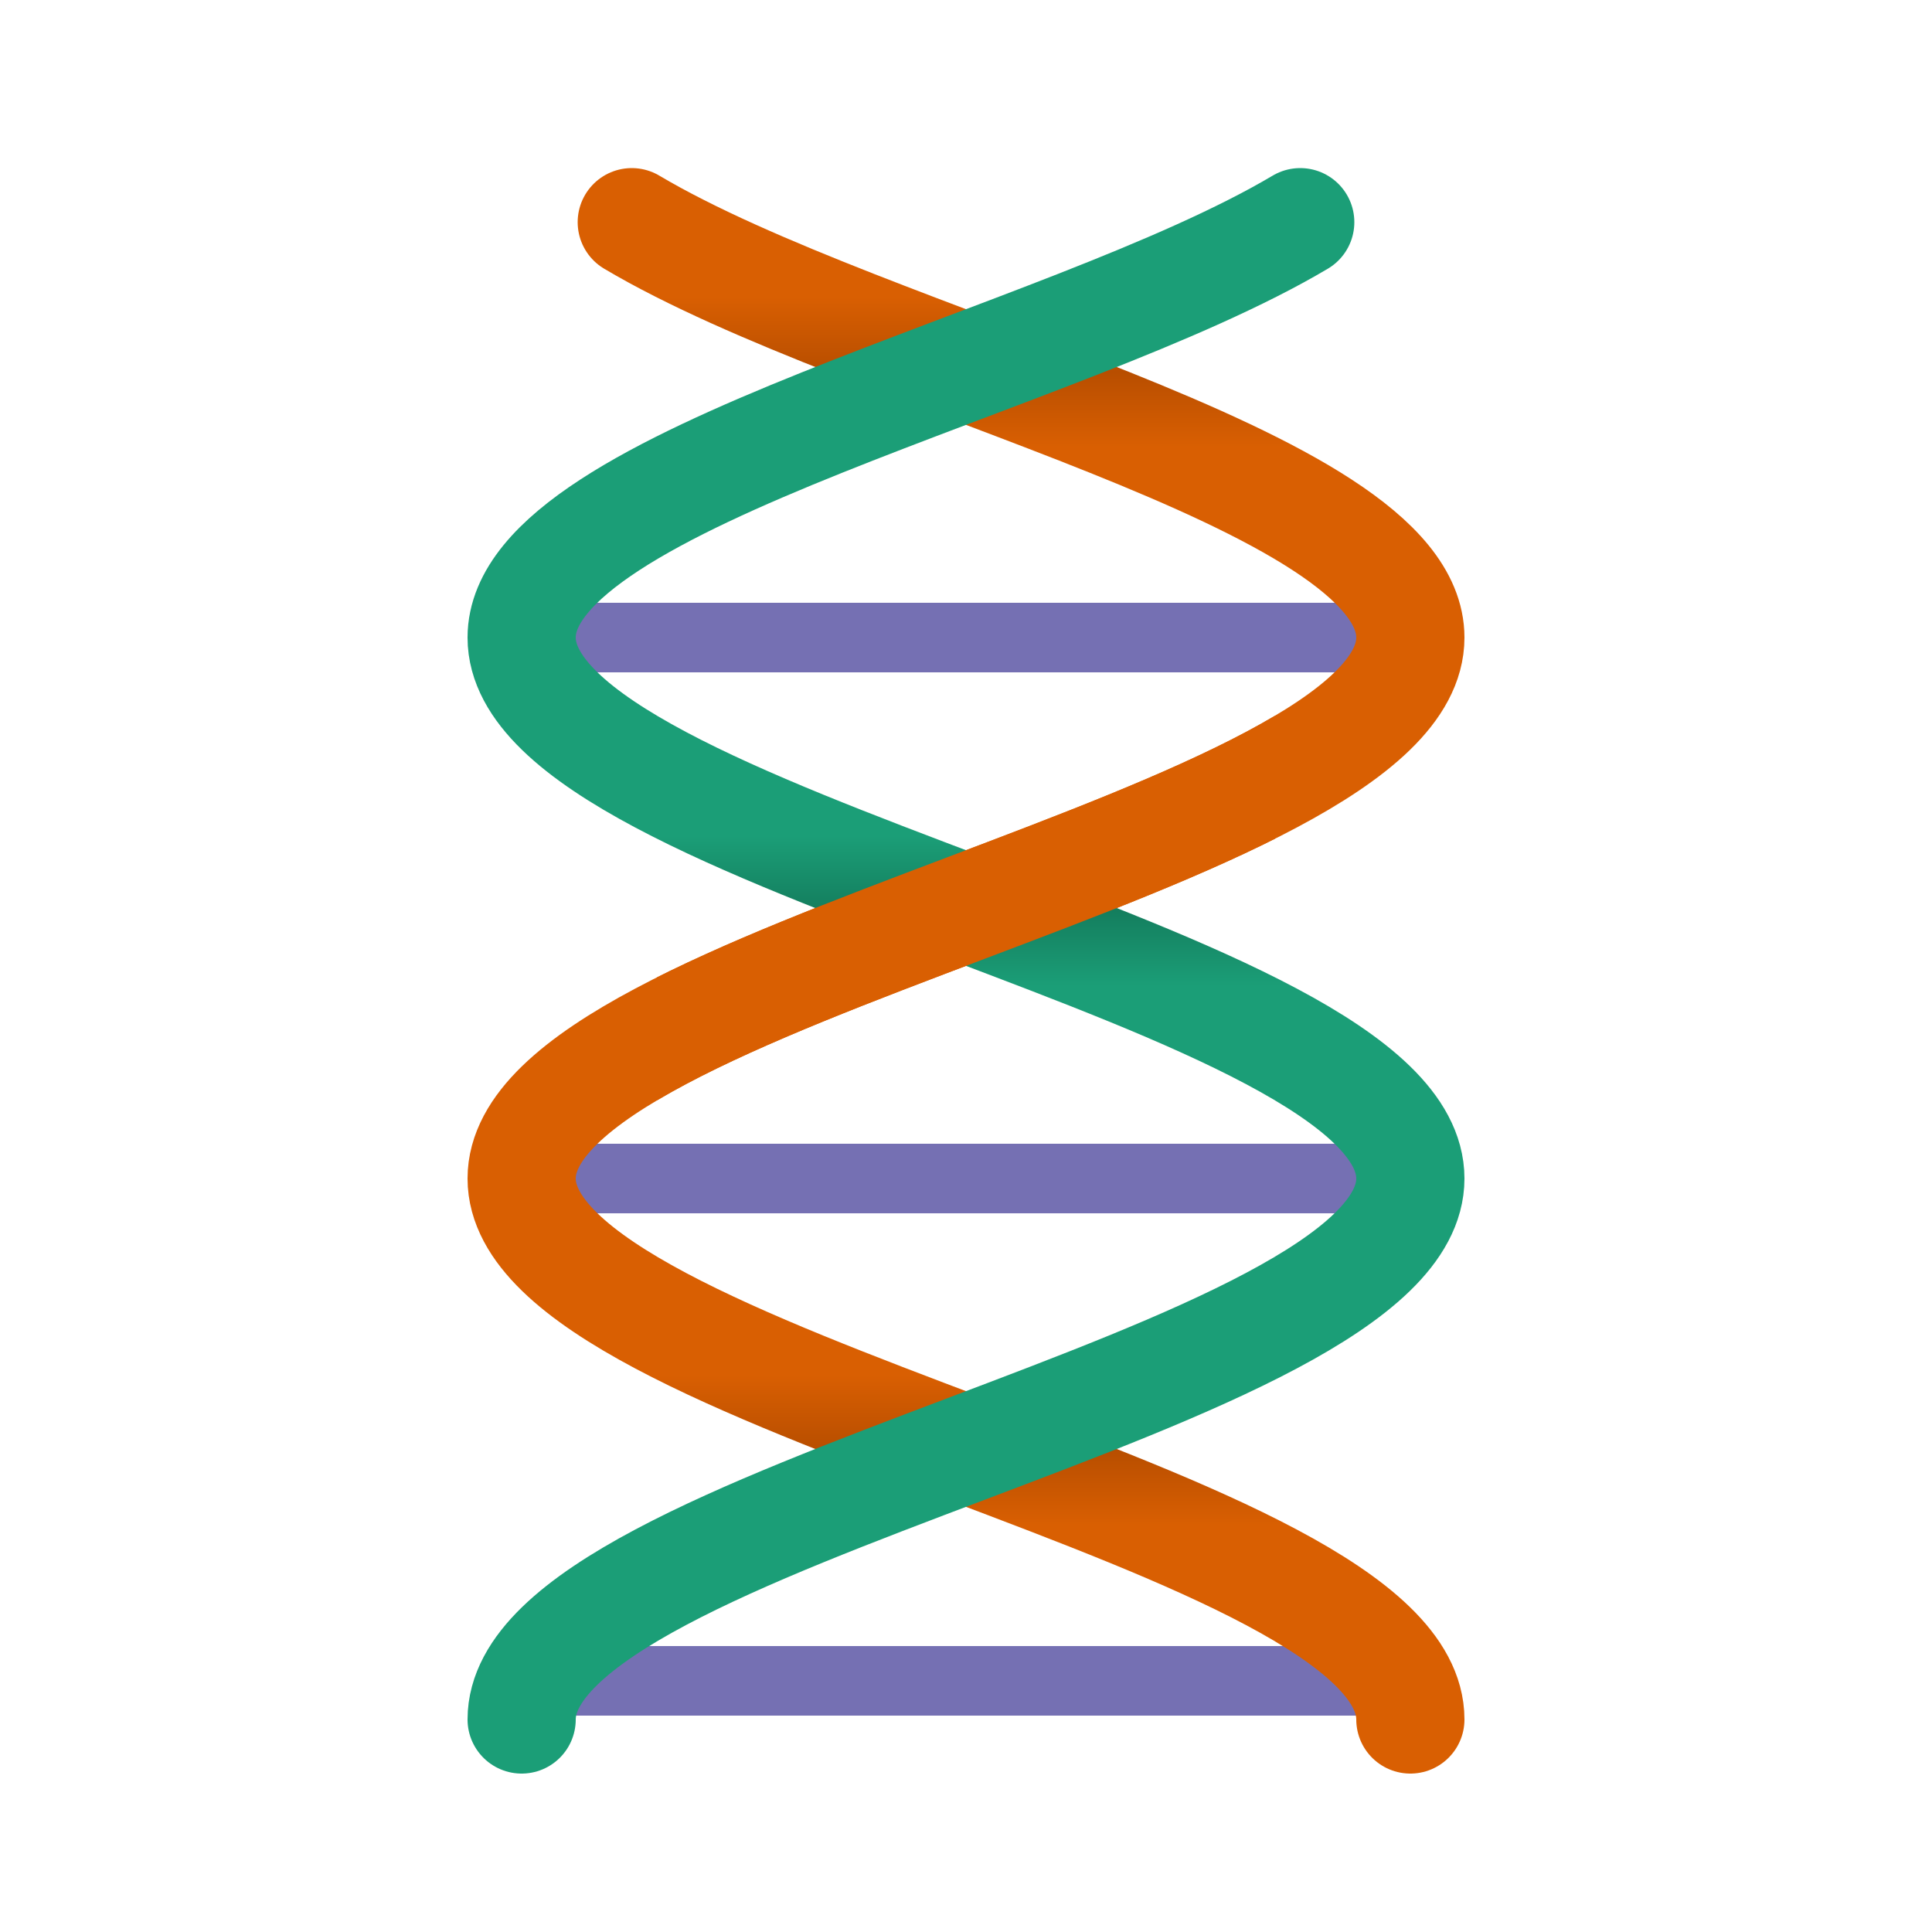
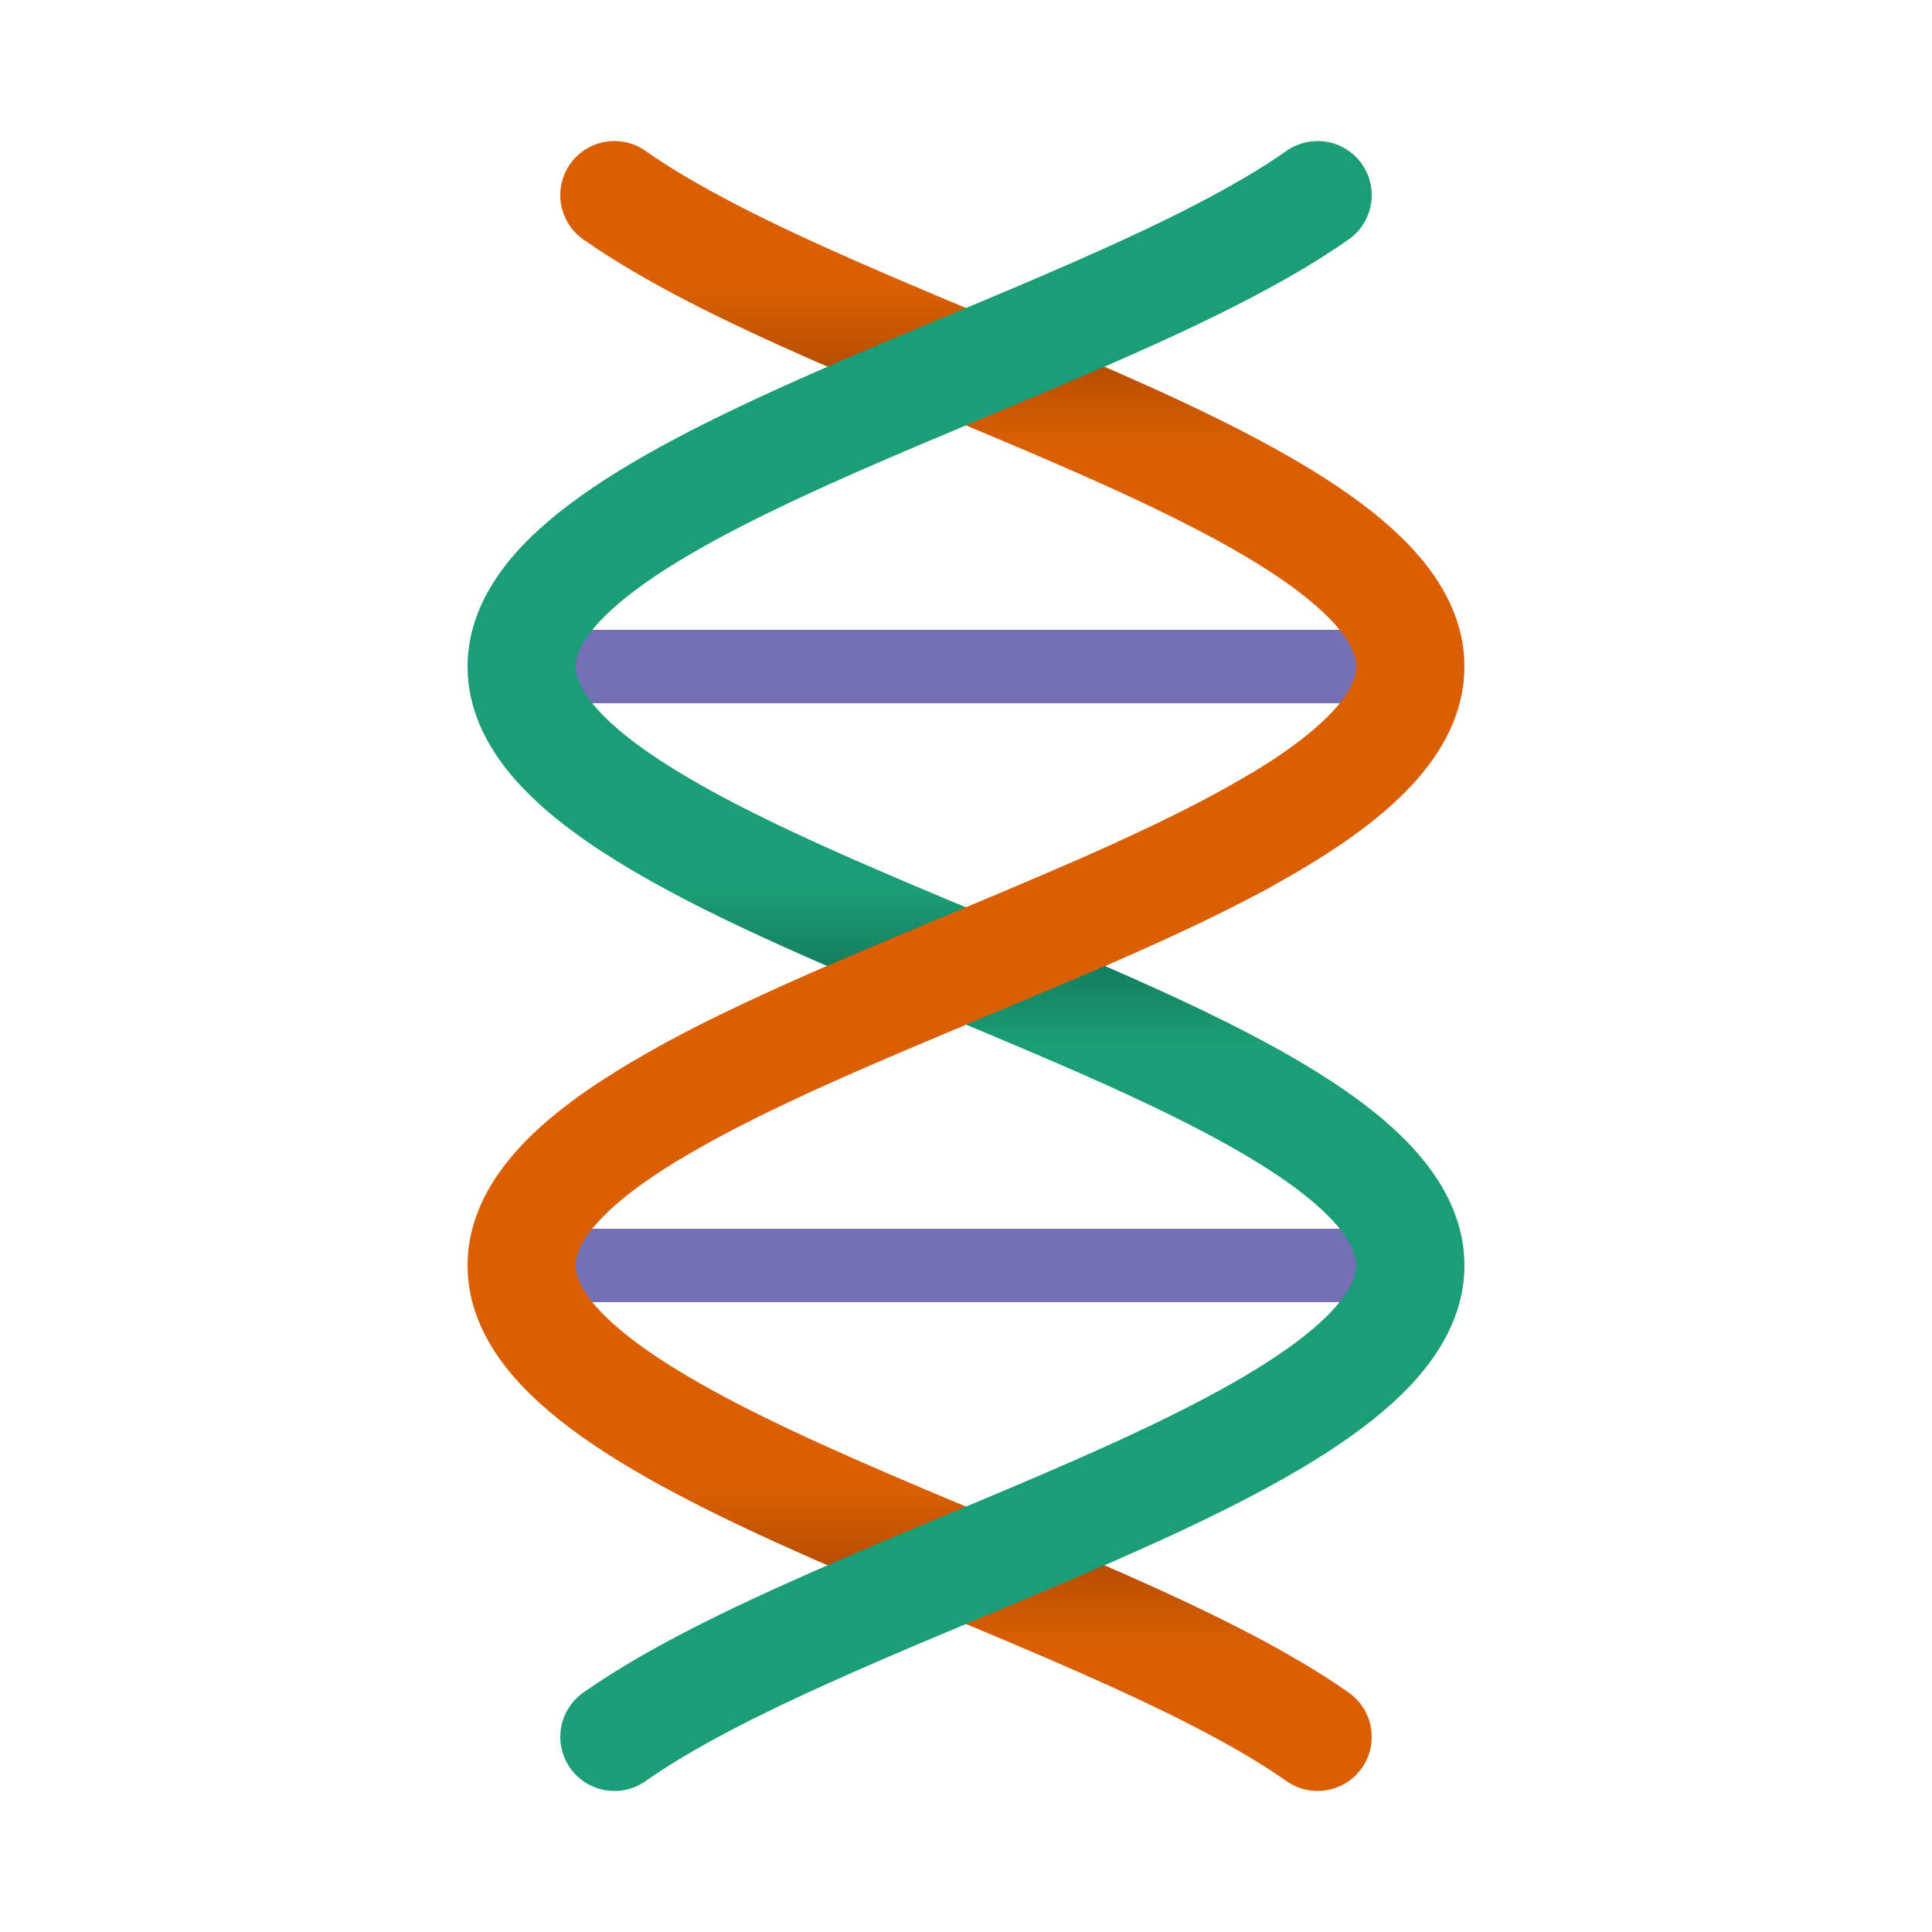
<svg xmlns="http://www.w3.org/2000/svg" viewBox="0 0 100 100">
  <defs>
    <clipPath id="biocn-over-mid">
-       <rect x="34" y="37" width="32" height="20" />
+       <rect x="34" y="40" width="32" height="20" />
    </clipPath>
-     <linearGradient id="biocn-grad-o" gradientUnits="userSpaceOnUse" x1="0" y1="89" x2="0" y2="11.5">
+     <linearGradient id="biocn-grad-o" gradientUnits="userSpaceOnUse" x1="0" y1="89.9" x2="0" y2="10.1">
      <stop offset="0%" stop-color="#d95f02" />
-       <stop offset="13%" stop-color="#d95f02" />
-       <stop offset="18%" stop-color="#b84e00" />
-       <stop offset="23%" stop-color="#d95f02" />
-       <stop offset="85%" stop-color="#d95f02" />
-       <stop offset="90%" stop-color="#b84e00" />
-       <stop offset="95%" stop-color="#d95f02" />
+       <stop offset="6.1%" stop-color="#d95f02" />
+       <stop offset="11.1%" stop-color="#b84e00" />
+       <stop offset="16.1%" stop-color="#d95f02" />
+       <stop offset="83.9%" stop-color="#d95f02" />
+       <stop offset="88.9%" stop-color="#b84e00" />
+       <stop offset="93.9%" stop-color="#d95f02" />
      <stop offset="100%" stop-color="#d95f02" />
    </linearGradient>
-     <linearGradient id="biocn-grad-g" gradientUnits="userSpaceOnUse" x1="0" y1="89" x2="0" y2="11.5">
+     <linearGradient id="biocn-grad-g" gradientUnits="userSpaceOnUse" x1="0" y1="89.9" x2="0" y2="10.1">
      <stop offset="0%" stop-color="#1b9e77" />
-       <stop offset="49%" stop-color="#1b9e77" />
-       <stop offset="54%" stop-color="#147e5e" />
-       <stop offset="59%" stop-color="#1b9e77" />
+       <stop offset="45%" stop-color="#1b9e77" />
+       <stop offset="50%" stop-color="#147e5e" />
+       <stop offset="55%" stop-color="#1b9e77" />
      <stop offset="100%" stop-color="#1b9e77" />
    </linearGradient>
  </defs>
-   <g stroke="#7570b3" stroke-width="3.6" stroke-linecap="round">
-     <line x1="72" y1="87" x2="28" y2="87" />
-     <line x1="28" y1="61" x2="72" y2="61" />
-     <line x1="72" y1="33" x2="28" y2="33" />
+   <g stroke="#7570b3" stroke-width="3.8" stroke-linecap="round">
+     <line x1="28" y1="65.5" x2="72" y2="65.5" />
+     <line x1="72" y1="34.5" x2="28" y2="34.5" />
  </g>
  <g fill="none" stroke-width="5.6" stroke-linecap="round">
-     <path d="M 73 89 C 73 78.4 27 71.6 27 61 C 27 50.4 73 43.6 73 33 C 73 24.7 45 18.8 32.7 11.5" stroke="url(#biocn-grad-o)" />
-     <path d="M 27 89 C 27 78.4 73 71.6 73 61 C 73 50.4 27 43.6 27 33 C 27 24.7 55 18.8 67.3 11.5" stroke="url(#biocn-grad-g)" />
-     <path d="M 73 89 C 73 78.4 27 71.6 27 61 C 27 50.4 73 43.6 73 33 C 73 24.7 45 18.8 32.7 11.5" stroke="url(#biocn-grad-o)" clip-path="url(#biocn-over-mid)" />
+     <path d="M 68.2 89.9 C 56.4 81.6 27 74.9 27 65.5 C 27 53.7 73 46.3 73 34.5 C 73 25.1 43.6 18.4 31.8 10.1" stroke="url(#biocn-grad-o)" />
+     <path d="M 31.8 89.9 C 43.6 81.6 73 74.9 73 65.5 C 73 53.7 27 46.3 27 34.5 C 27 25.1 56.4 18.4 68.2 10.1" stroke="url(#biocn-grad-g)" />
+     <path d="M 68.2 89.9 C 56.4 81.6 27 74.9 27 65.5 C 27 53.7 73 46.3 73 34.5 C 73 25.1 43.6 18.4 31.8 10.1" stroke="url(#biocn-grad-o)" clip-path="url(#biocn-over-mid)" />
  </g>
</svg>
